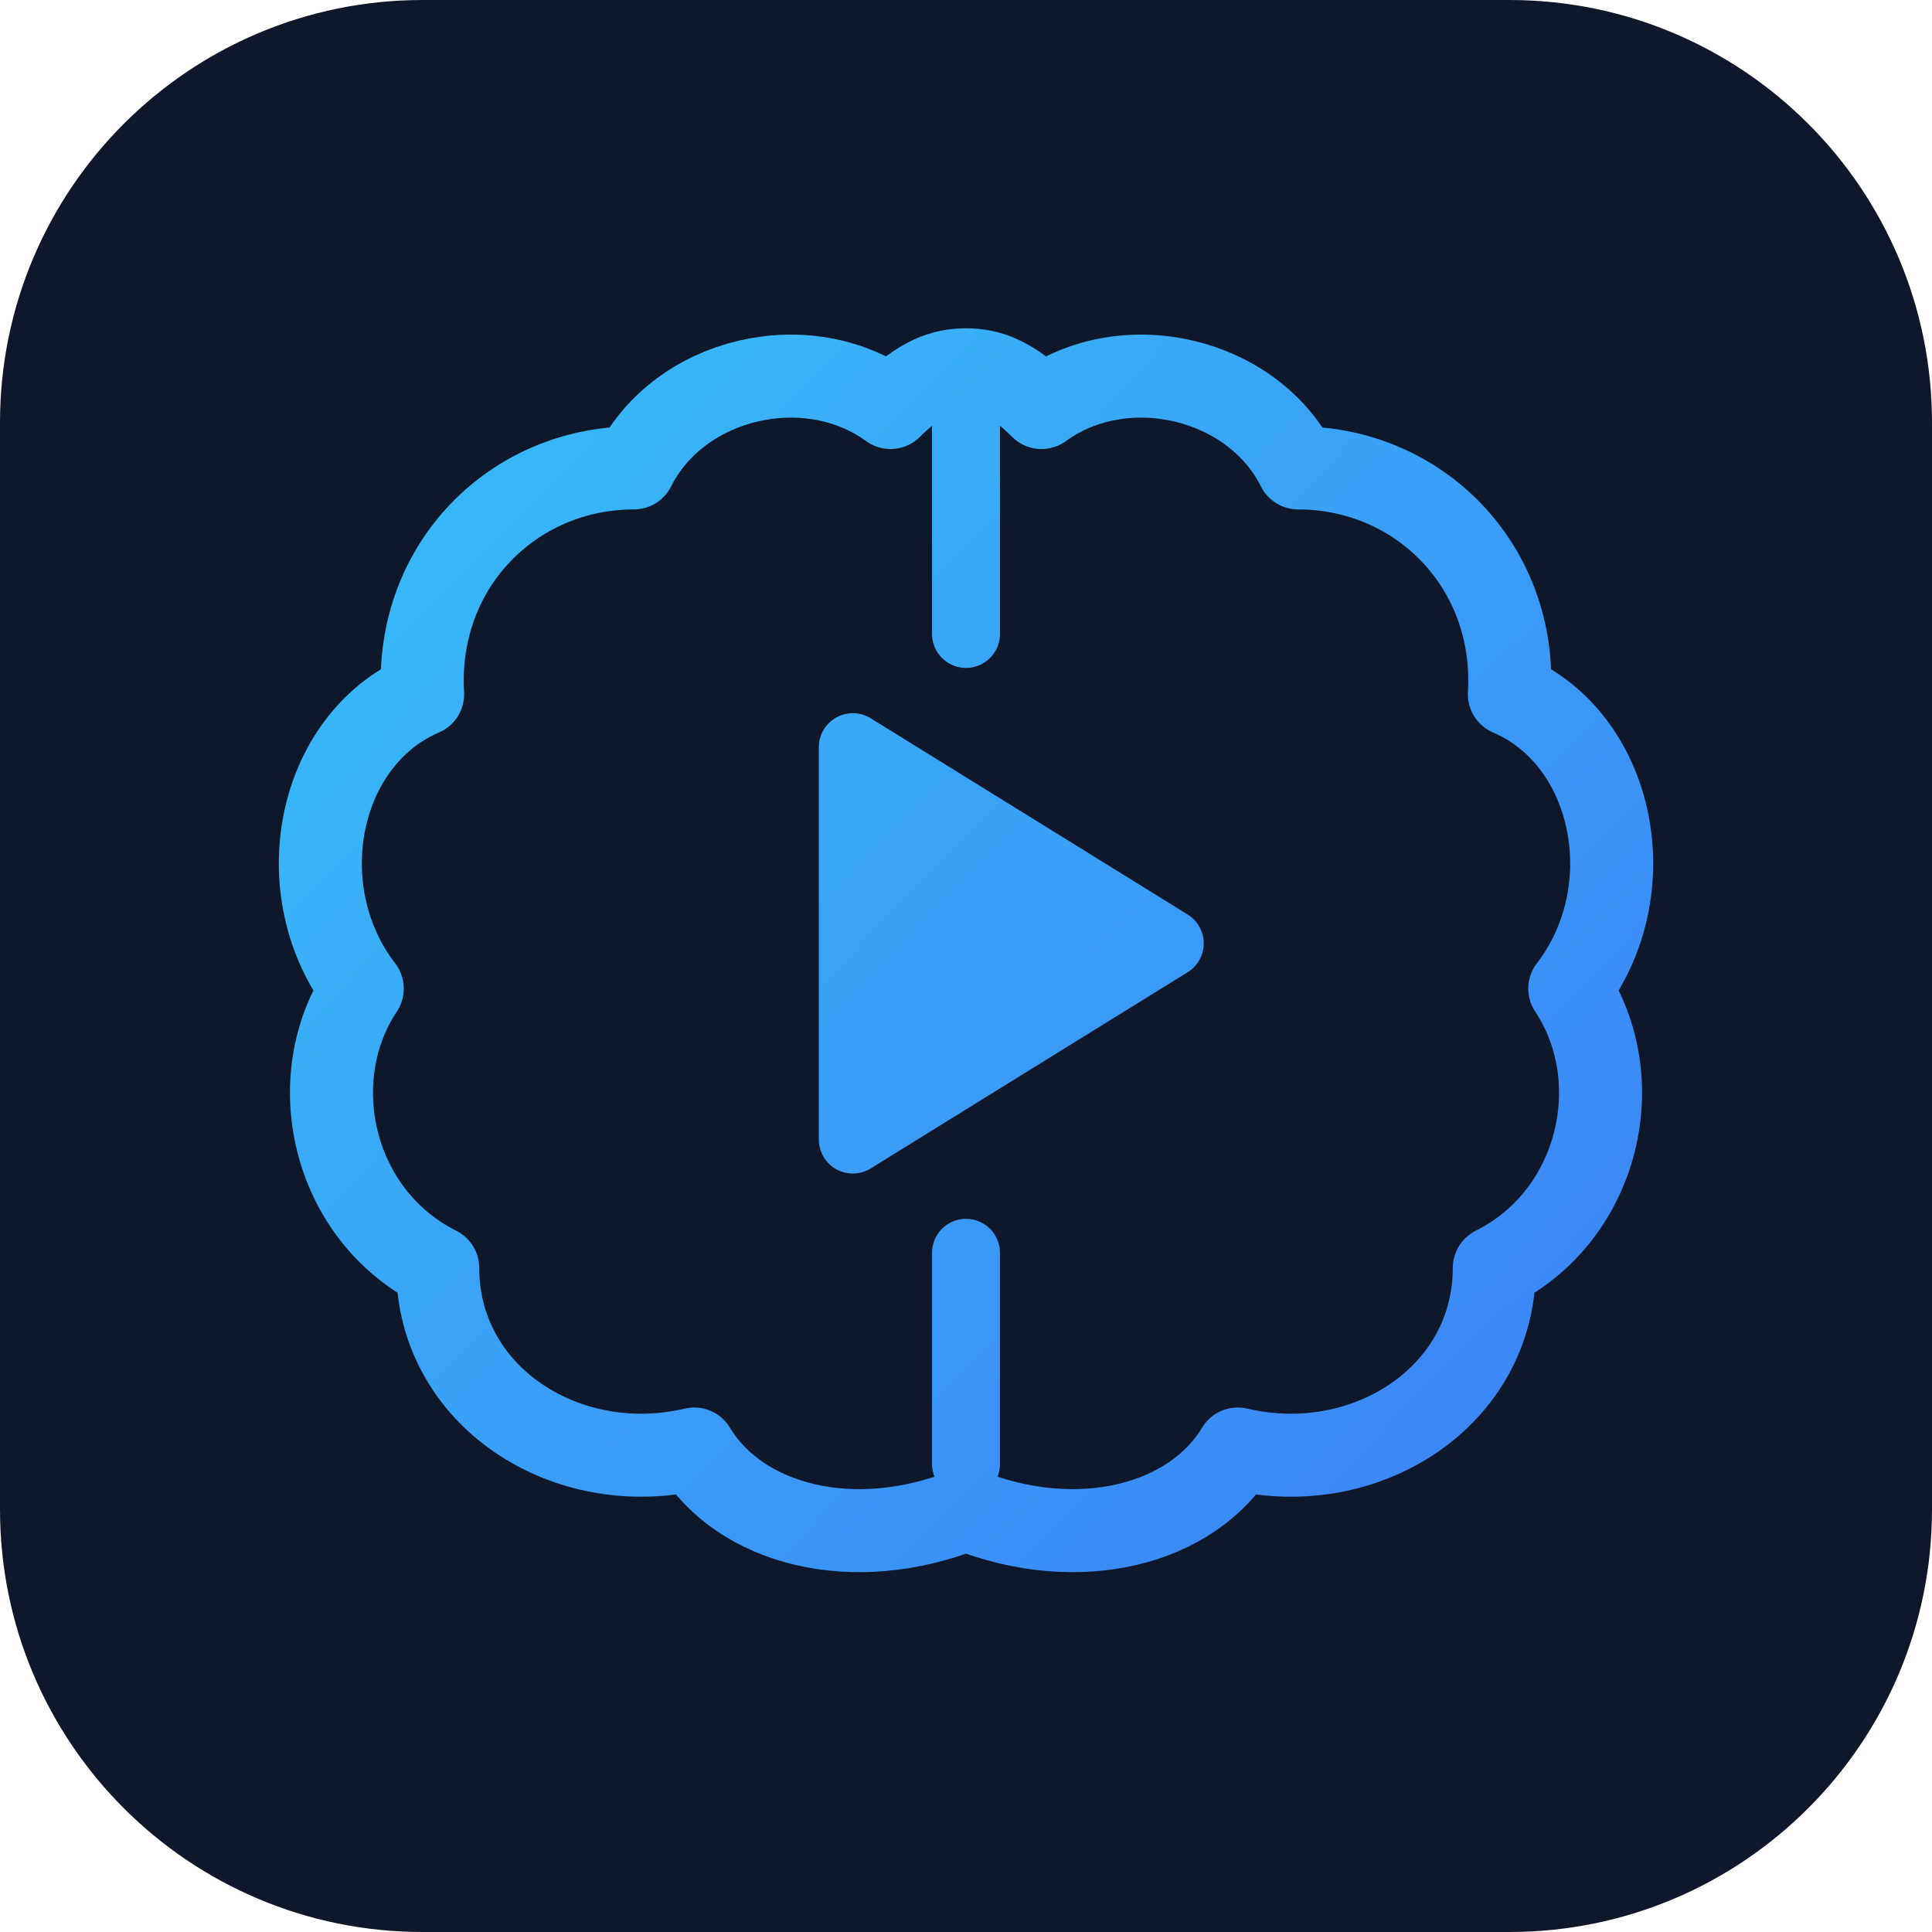
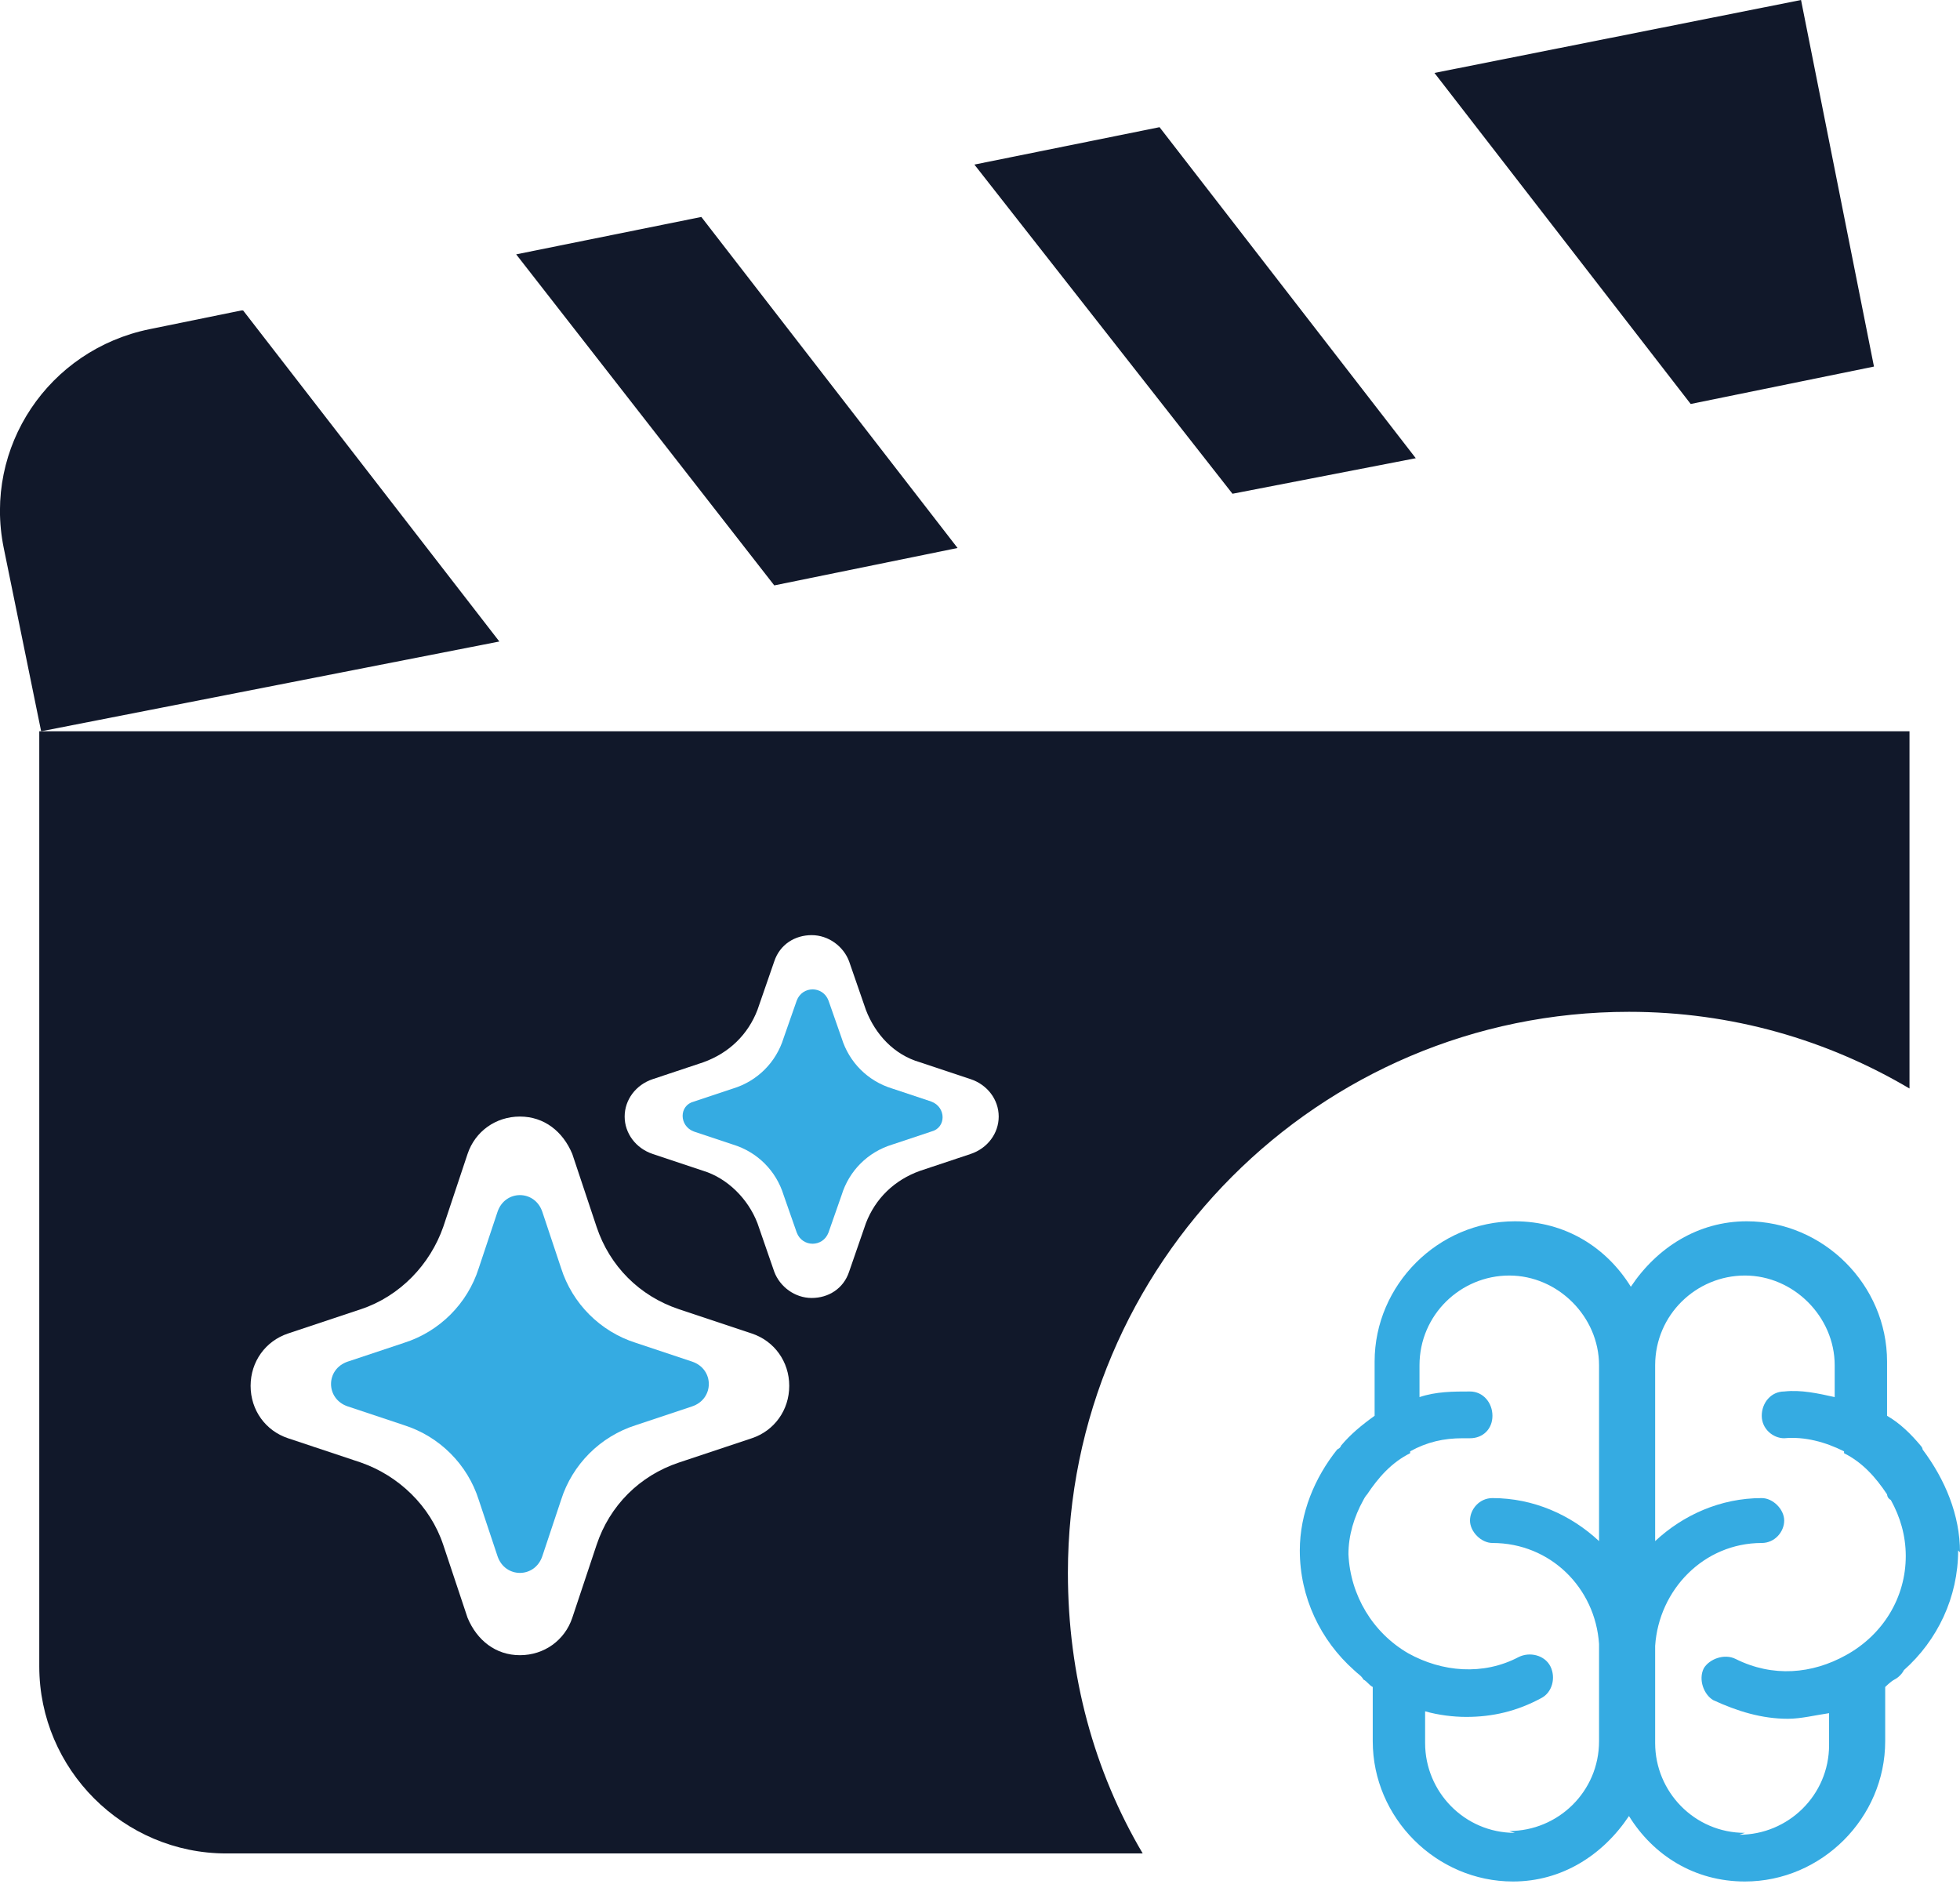
- <svg xmlns="http://www.w3.org/2000/svg" viewBox="0 0 512 512" width="512" height="512" role="img" aria-labelledby="title">
+ <svg xmlns="http://www.w3.org/2000/svg" id="Calque_2" data-name="Calque 2" viewBox="0 0 10.48 10.07">
  <defs>
-     <linearGradient id="accent" x1="96" y1="98" x2="416" y2="410" gradientUnits="userSpaceOnUse">
-       <stop offset="0" stop-color="#38bdf8" />
-       <stop offset="1" stop-color="#3b82f6" />
-     </linearGradient>
+     <style>
+       .cls-1 {
+         fill: #35abe2;
+       }
+ 
+       .cls-1, .cls-2 {
+         stroke-width: 0px;
+       }
+ 
+       .cls-2 {
+         fill: #11182a;
+       }
+     </style>
  </defs>
-   <rect width="512" height="512" rx="112" fill="#0f172a" />
-   <path d="M256 98     C262 98 268 100 276 108 C298 92 332 100 344 124 C376 124 402 150 400 184     C428 196 436 236 416 262 C432 286 424 322 396 336 C396 370 362 392 328 384     C316 404 286 412 256 400     C226 412 196 404 184 384 C150 392 116 370 116 336 C88 322 80 286 96 262     C76 236 84 196 112 184 C110 150 136 124 168 124 C180 100 214 92 236 108     C244 100 250 98 256 98 Z" fill="none" stroke="url(#accent)" stroke-width="22" stroke-linejoin="round" />
-   <g stroke="url(#accent)" stroke-width="18" stroke-linecap="round">
-     <line x1="256" y1="112" x2="256" y2="168" />
-     <line x1="256" y1="332" x2="256" y2="388" />
+   <g id="Calque_1-2" data-name="Calque 1">
+     <path class="cls-1" d="m10.48,8.3c0-.2-.08-.39-.2-.55,0,0,0-.01-.01-.02-.05-.06-.11-.12-.18-.16v-.29c0-.41-.34-.75-.75-.75-.26,0-.48.14-.62.35-.13-.21-.35-.35-.62-.35-.41,0-.75.34-.75.75v.29c-.07.05-.13.1-.18.16,0,0,0,.01-.02.02-.12.15-.2.34-.2.54,0,.25.11.48.29.64.02.02.04.03.05.05.02.01.03.03.05.04v.29c0,.41.34.75.75.75.26,0,.48-.14.62-.35.13.21.35.35.62.35.41,0,.75-.34.75-.75v-.29s.03-.03.05-.04c.02-.01.04-.03.05-.05.18-.16.29-.39.29-.64Zm-2.38,1.5c-.27,0-.48-.22-.48-.48v-.17c.07.02.15.03.22.03.14,0,.27-.03.4-.1.06-.03.08-.11.05-.17-.03-.06-.11-.08-.17-.05-.19.1-.41.08-.59-.02-.19-.11-.31-.31-.32-.53,0,0,0,0,0,0,0-.1.03-.2.08-.29,0,0,.01-.02.02-.03.06-.09.13-.17.23-.22h0s0,0,0-.01c.09-.05.18-.07.28-.07.01,0,.03,0,.04,0,.07,0,.12-.05.12-.12,0-.07-.05-.13-.12-.13-.09,0-.18,0-.27.03v-.17c0-.27.22-.48.48-.48s.48.22.48.48v.94c-.15-.14-.35-.23-.57-.23-.07,0-.12.06-.12.12s.06.12.12.12c.31,0,.55.24.57.54v.52c0,.27-.22.48-.48.48Zm1.23,0c-.27,0-.48-.22-.48-.48v-.52c.02-.3.26-.55.57-.55.07,0,.12-.06.12-.12s-.06-.12-.12-.12c-.22,0-.42.09-.57.23v-.94c0-.27.22-.48.48-.48s.48.22.48.48v.17c-.09-.02-.18-.04-.27-.03-.07,0-.12.06-.12.13,0,.07.06.12.12.12h0c.11-.01.22.02.32.07,0,0,0,0,0,.01h0c.1.05.17.13.23.22,0,0,0,.02.02.03.05.09.08.19.08.3,0,0,0,0,0,0,0,.22-.12.42-.32.53-.18.1-.39.12-.59.02-.06-.03-.14,0-.17.05-.03.06,0,.14.05.17.13.06.26.1.4.1.07,0,.15-.02.22-.03v.17c0,.27-.22.48-.48.48Z" />
+     <g>
+       <polygon class="cls-2" points="10.02 1.96 9.63 0 7.67 .39 9.04 2.16 10.02 1.96" />
+       <polygon class="cls-2" points="7.57 2.45 6.2 .68 5.21 .88 6.59 2.64 7.57 2.45" />
+       <path class="cls-2" d="m.21,3.91v5c0,.55.45,1,1,1h4.9c-.26-.44-.4-.95-.4-1.5,0-1.65,1.34-3,3-3,.55,0,1.06.15,1.5.41v-1.91H.21Zm3.81,3.78l-.39.13c-.21.07-.37.23-.44.44l-.13.39c-.04.12-.15.2-.28.2s-.23-.08-.28-.2l-.13-.39c-.07-.21-.24-.37-.44-.44l-.39-.13c-.12-.04-.2-.15-.2-.28s.08-.24.2-.28l.39-.13c.21-.07.37-.24.44-.44l.13-.39c.04-.12.15-.2.28-.2s.23.08.28.2l.13.39c.07.21.23.37.44.44l.39.13c.12.04.2.15.2.28s-.08.24-.2.28Zm1.17-1.52l-.27.09c-.14.05-.24.15-.29.28l-.09.26c-.03.09-.11.14-.2.14h0c-.09,0-.17-.06-.2-.14l-.09-.26c-.05-.13-.16-.24-.29-.28l-.27-.09c-.09-.03-.15-.11-.15-.2s.06-.17.15-.2l.27-.09c.14-.05.24-.15.29-.28l.09-.26c.03-.09.11-.14.2-.14h0c.09,0,.17.06.2.14l.09.26c.05.13.15.24.29.28l.27.09c.09.03.15.11.15.2s-.06.17-.15.2Z" />
+       <path class="cls-2" d="m1.29,1.66l-.49.1C.26,1.87-.09,2.39.02,2.93l.2.98,2.45-.48-1.37-1.77Z" />
+       <polygon class="cls-2" points="5.12 2.93 3.75 1.16 2.76 1.36 4.14 3.13 5.12 2.93" />
+     </g>
+     <g>
+       <path class="cls-1" d="m2.66,6.48c.04-.12.2-.12.24,0l.1.3c.06.19.21.34.4.4l.3.1c.12.04.12.2,0,.24l-.3.1c-.19.06-.34.21-.4.4l-.1.3c-.04.12-.2.12-.24,0l-.1-.3c-.06-.19-.21-.34-.4-.4l-.3-.1c-.12-.04-.12-.2,0-.24l.3-.1c.19-.06.34-.21.4-.4l.1-.3Z" />
+       <path class="cls-1" d="m4.26,5.35c.03-.08.14-.08.17,0l.07.2c.04.13.14.23.27.27l.21.07c.08.03.08.14,0,.16l-.21.07c-.13.04-.23.14-.27.27l-.07.2c-.03.08-.14.08-.17,0l-.07-.2c-.04-.13-.14-.23-.27-.27l-.21-.07c-.08-.03-.08-.14,0-.16l.21-.07c.13-.04.23-.14.27-.27l.07-.2Z" />
+     </g>
  </g>
-   <path d="M226 198 L310 250 L226 302 Z" fill="url(#accent)" stroke="url(#accent)" stroke-width="18" stroke-linejoin="round" />
</svg>
